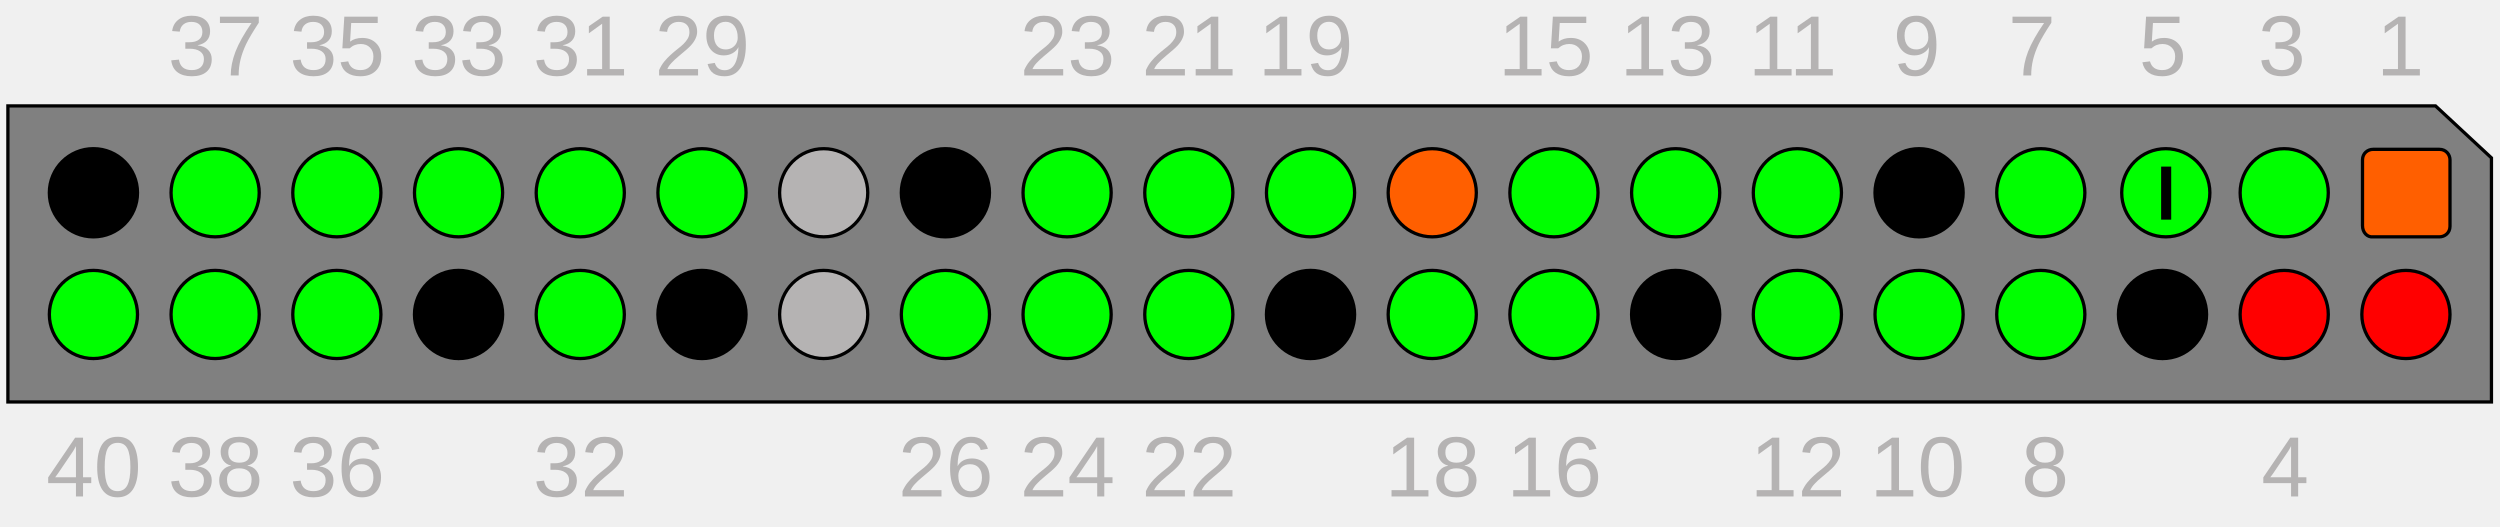
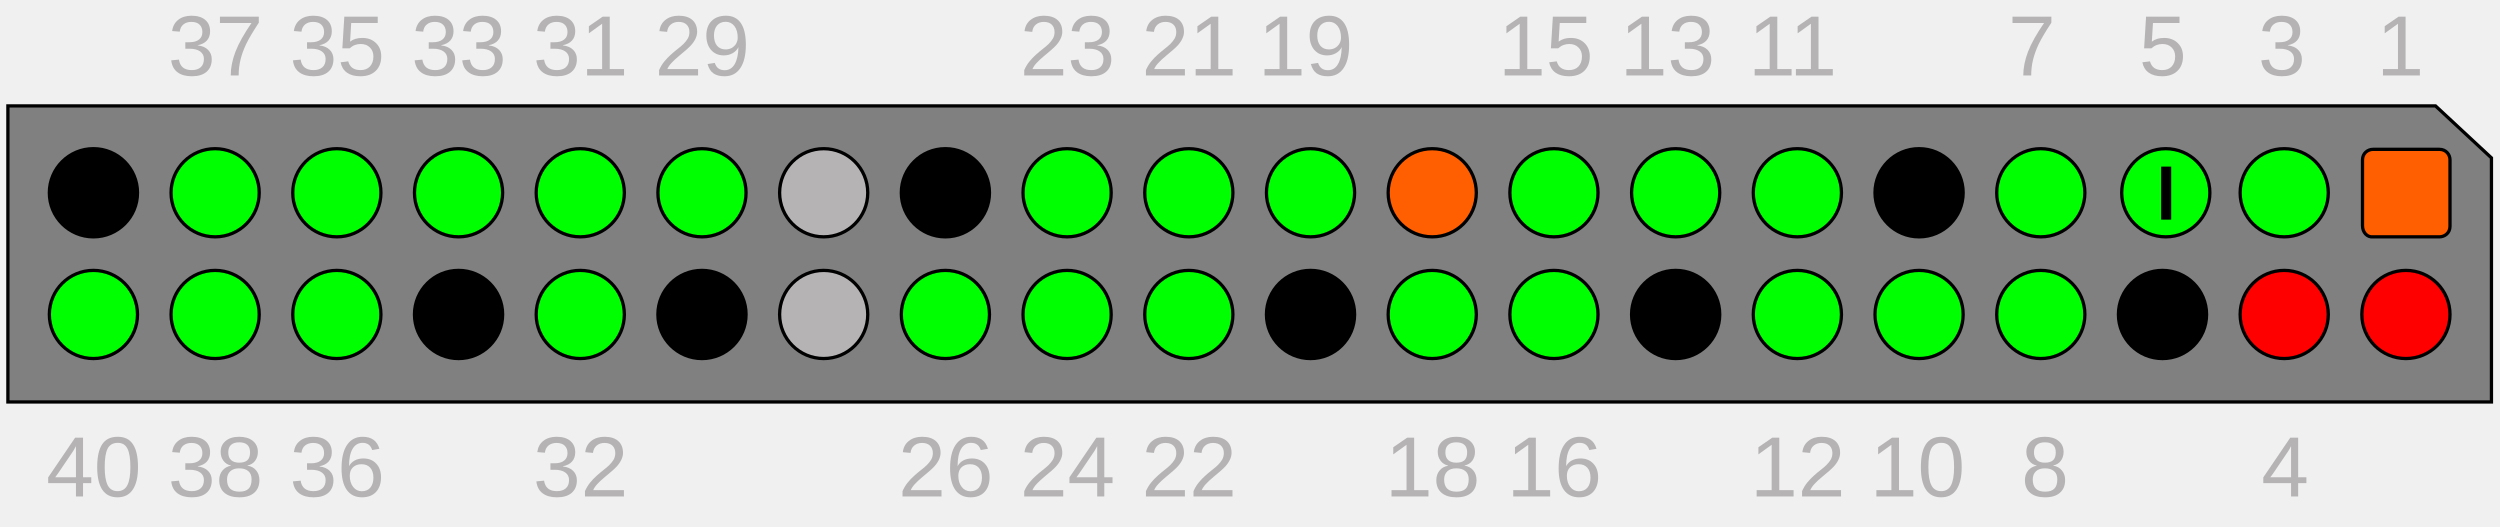
<svg xmlns="http://www.w3.org/2000/svg" width="380px" height="80px" viewBox="0 0 380 80">
  <style type="text/css">
	.st0,.st1,.st2,.st3,.st4,.st5{stroke:#000000;stroke-width:0.5;stroke-miterlimit:10;}
	.st0{fill:#808080;}
	.st1{fill:#FF0000;}
	.st2{fill:#000000;;font-size:11px;}
	.st3{fill:#00FF00;}
	.st4,.st6{fill:#B5B3B3;}
	.st5{fill:#FF5F00;}
	.st6{font-family:'Arial';font-size:13px;}
	.st7{fill:#FFFFFF;}
</style>
  <path class="st0" d="M378.7,24c0,12.9,0,24.2,0,37.1H1.2v-45c123.5,0,245.5,0,369,0L378.7,24z" />
  <circle class="st2" cx="14.2" cy="29.3" r="6.7" />
  <circle class="st3" cx="32.7" cy="29.3" r="6.7" />
  <circle class="st3" cx="51.2" cy="29.3" r="6.7" />
  <circle class="st3" cx="69.7" cy="29.3" r="6.7" />
  <circle class="st3" cx="88.2" cy="29.3" r="6.7" />
  <circle class="st3" cx="106.7" cy="29.3" r="6.7" />
  <circle class="st4" cx="125.2" cy="29.3" r="6.7" />
  <circle class="st2" cx="143.7" cy="29.3" r="6.7" />
  <circle class="st3" cx="162.2" cy="29.3" r="6.7" />
  <circle class="st3" cx="180.7" cy="29.3" r="6.7" />
  <circle class="st3" cx="199.2" cy="29.3" r="6.7" />
  <circle class="st5" cx="217.7" cy="29.3" r="6.7" />
  <circle class="st3" cx="236.2" cy="29.3" r="6.7" />
  <circle class="st3" cx="254.7" cy="29.3" r="6.7" />
  <circle class="st3" cx="273.2" cy="29.3" r="6.7" />
  <circle class="st2" cx="291.7" cy="29.3" r="6.7" />
  <circle class="st3" cx="310.2" cy="29.3" r="6.7" />
  <circle class="st3" cx="329.2" cy="29.3" r="6.7" />
  <path class="st5" d="M359.1,34.3V24.3c0-1,0.8-1.6,1.6-1.6h10.1c1,0,1.6,0.8,1.6,1.6v10.1c0,1-0.8,1.6-1.6,1.6h-10.1 C359.8,36.1,359.1,35.3,359.1,34.3z" />
  <circle class="st3" cx="347.2" cy="29.3" r="6.7" />
  <circle class="st3" cx="14.2" cy="47.8" r="6.7" />
  <circle class="st3" cx="32.7" cy="47.8" r="6.7" />
  <circle class="st3" cx="51.2" cy="47.8" r="6.7" />
  <circle class="st2" cx="69.7" cy="47.8" r="6.7" />
  <circle class="st3" cx="88.2" cy="47.8" r="6.7" />
  <circle class="st2" cx="106.7" cy="47.8" r="6.7" />
  <circle class="st4" cx="125.2" cy="47.8" r="6.7" />
  <circle class="st3" cx="143.7" cy="47.8" r="6.7" />
  <circle class="st3" cx="162.2" cy="47.8" r="6.7" />
  <circle class="st3" cx="180.7" cy="47.8" r="6.7" />
  <circle class="st2" cx="199.2" cy="47.8" r="6.7" />
  <circle class="st3" cx="217.7" cy="47.8" r="6.7" />
  <circle class="st3" cx="236.2" cy="47.8" r="6.7" />
  <circle class="st2" cx="254.7" cy="47.8" r="6.7" />
  <circle class="st3" cx="273.2" cy="47.8" r="6.7" />
  <circle class="st3" cx="291.7" cy="47.8" r="6.7" />
  <circle class="st3" cx="310.2" cy="47.8" r="6.7" />
  <circle class="st2" cx="328.7" cy="47.8" r="6.7" />
  <circle class="st1" cx="347.2" cy="47.8" r="6.7" />
  <circle class="st1" cx="365.7" cy="47.8" r="6.7" />
  <text class="st6" transform="matrix(1 0 0 1 1.2269 11.4678)">
    <tspan class="lcdchar-no mpdoled-no" x="24.3" y="0">37</tspan>
    <tspan class="lcdchar-no mpdoled-no" x="42.8" y="0">35</tspan>
    <tspan class="lcdchar-no mpdoled-no" x="61.3" y="0">33</tspan>
    <tspan class="lcdchar-no mpdoled-no" x="79.8" y="0">31</tspan>
    <tspan class="lcdchar-no mpdoled-no" x="98.3" y="0">29</tspan>
    <tspan x="153.8" y="0">23</tspan>
    <tspan class="mpdoled-no" x="172.3" y="0">21</tspan>
    <tspan class="lcdchar-no" x="190" y="0">19</tspan>
    <tspan class="mpdoled-no" x="226.5" y="0">15</tspan>
    <tspan class="lcdchar-no mpdoled-no" x="245" y="0">13</tspan>
    <tspan class="lcdchar-no mpdoled-no" x="264.5" y="0">11</tspan>
-     <tspan class="lcdchar-no gpio-no" x="286.5" y="0">9</tspan>
    <tspan class="lcdchar-no gpio-no mpdoled-no" x="304" y="0">7</tspan>
    <tspan class="gpio-no" x="323.9" y="0">5</tspan>
    <tspan class="gpio-no st2" x="326.5" y="21.67">I</tspan>
    <tspan class="gpio-no" x="342" y="0">3</tspan>
    <tspan class="gpio-no" x="360" y="0">1</tspan>
  </text>
  <text class="st6" transform="matrix(1 0 0 1 1.2268 75.4674)">
    <tspan class="lcdchar-no mpdoled-no" x="5.8" y="0">40</tspan>
    <tspan class="lcdchar-no mpdoled-no" x="24.3" y="0">38</tspan>
    <tspan class="lcdchar-no mpdoled-no" x="42.8" y="0">36</tspan>
    <tspan class="lcdchar-no mpdoled-no" x="79.8" y="0">32</tspan>
    <tspan class="lcdchar-no mpdoled-no" x="135.3" y="0">26</tspan>
    <tspan x="153.8" y="0">24</tspan>
    <tspan x="172.3" y="0">22</tspan>
    <tspan x="209.3" y="0">18</tspan>
    <tspan class="mpdoled-no" x="227.8" y="0">16</tspan>
    <tspan class="lcdchar-no mpdoled-no" x="264.8" y="0">12</tspan>
    <tspan class="lcdchar-no gpio-no mpdoled-no" x="283" y="0">10</tspan>
    <tspan class="lcdchar-no gpio-no mpdoled-no" x="306" y="0">8</tspan>
    <tspan class="gpio-no mpdoled-no" x="342.5" y="0">4</tspan>
  </text>
</svg>
